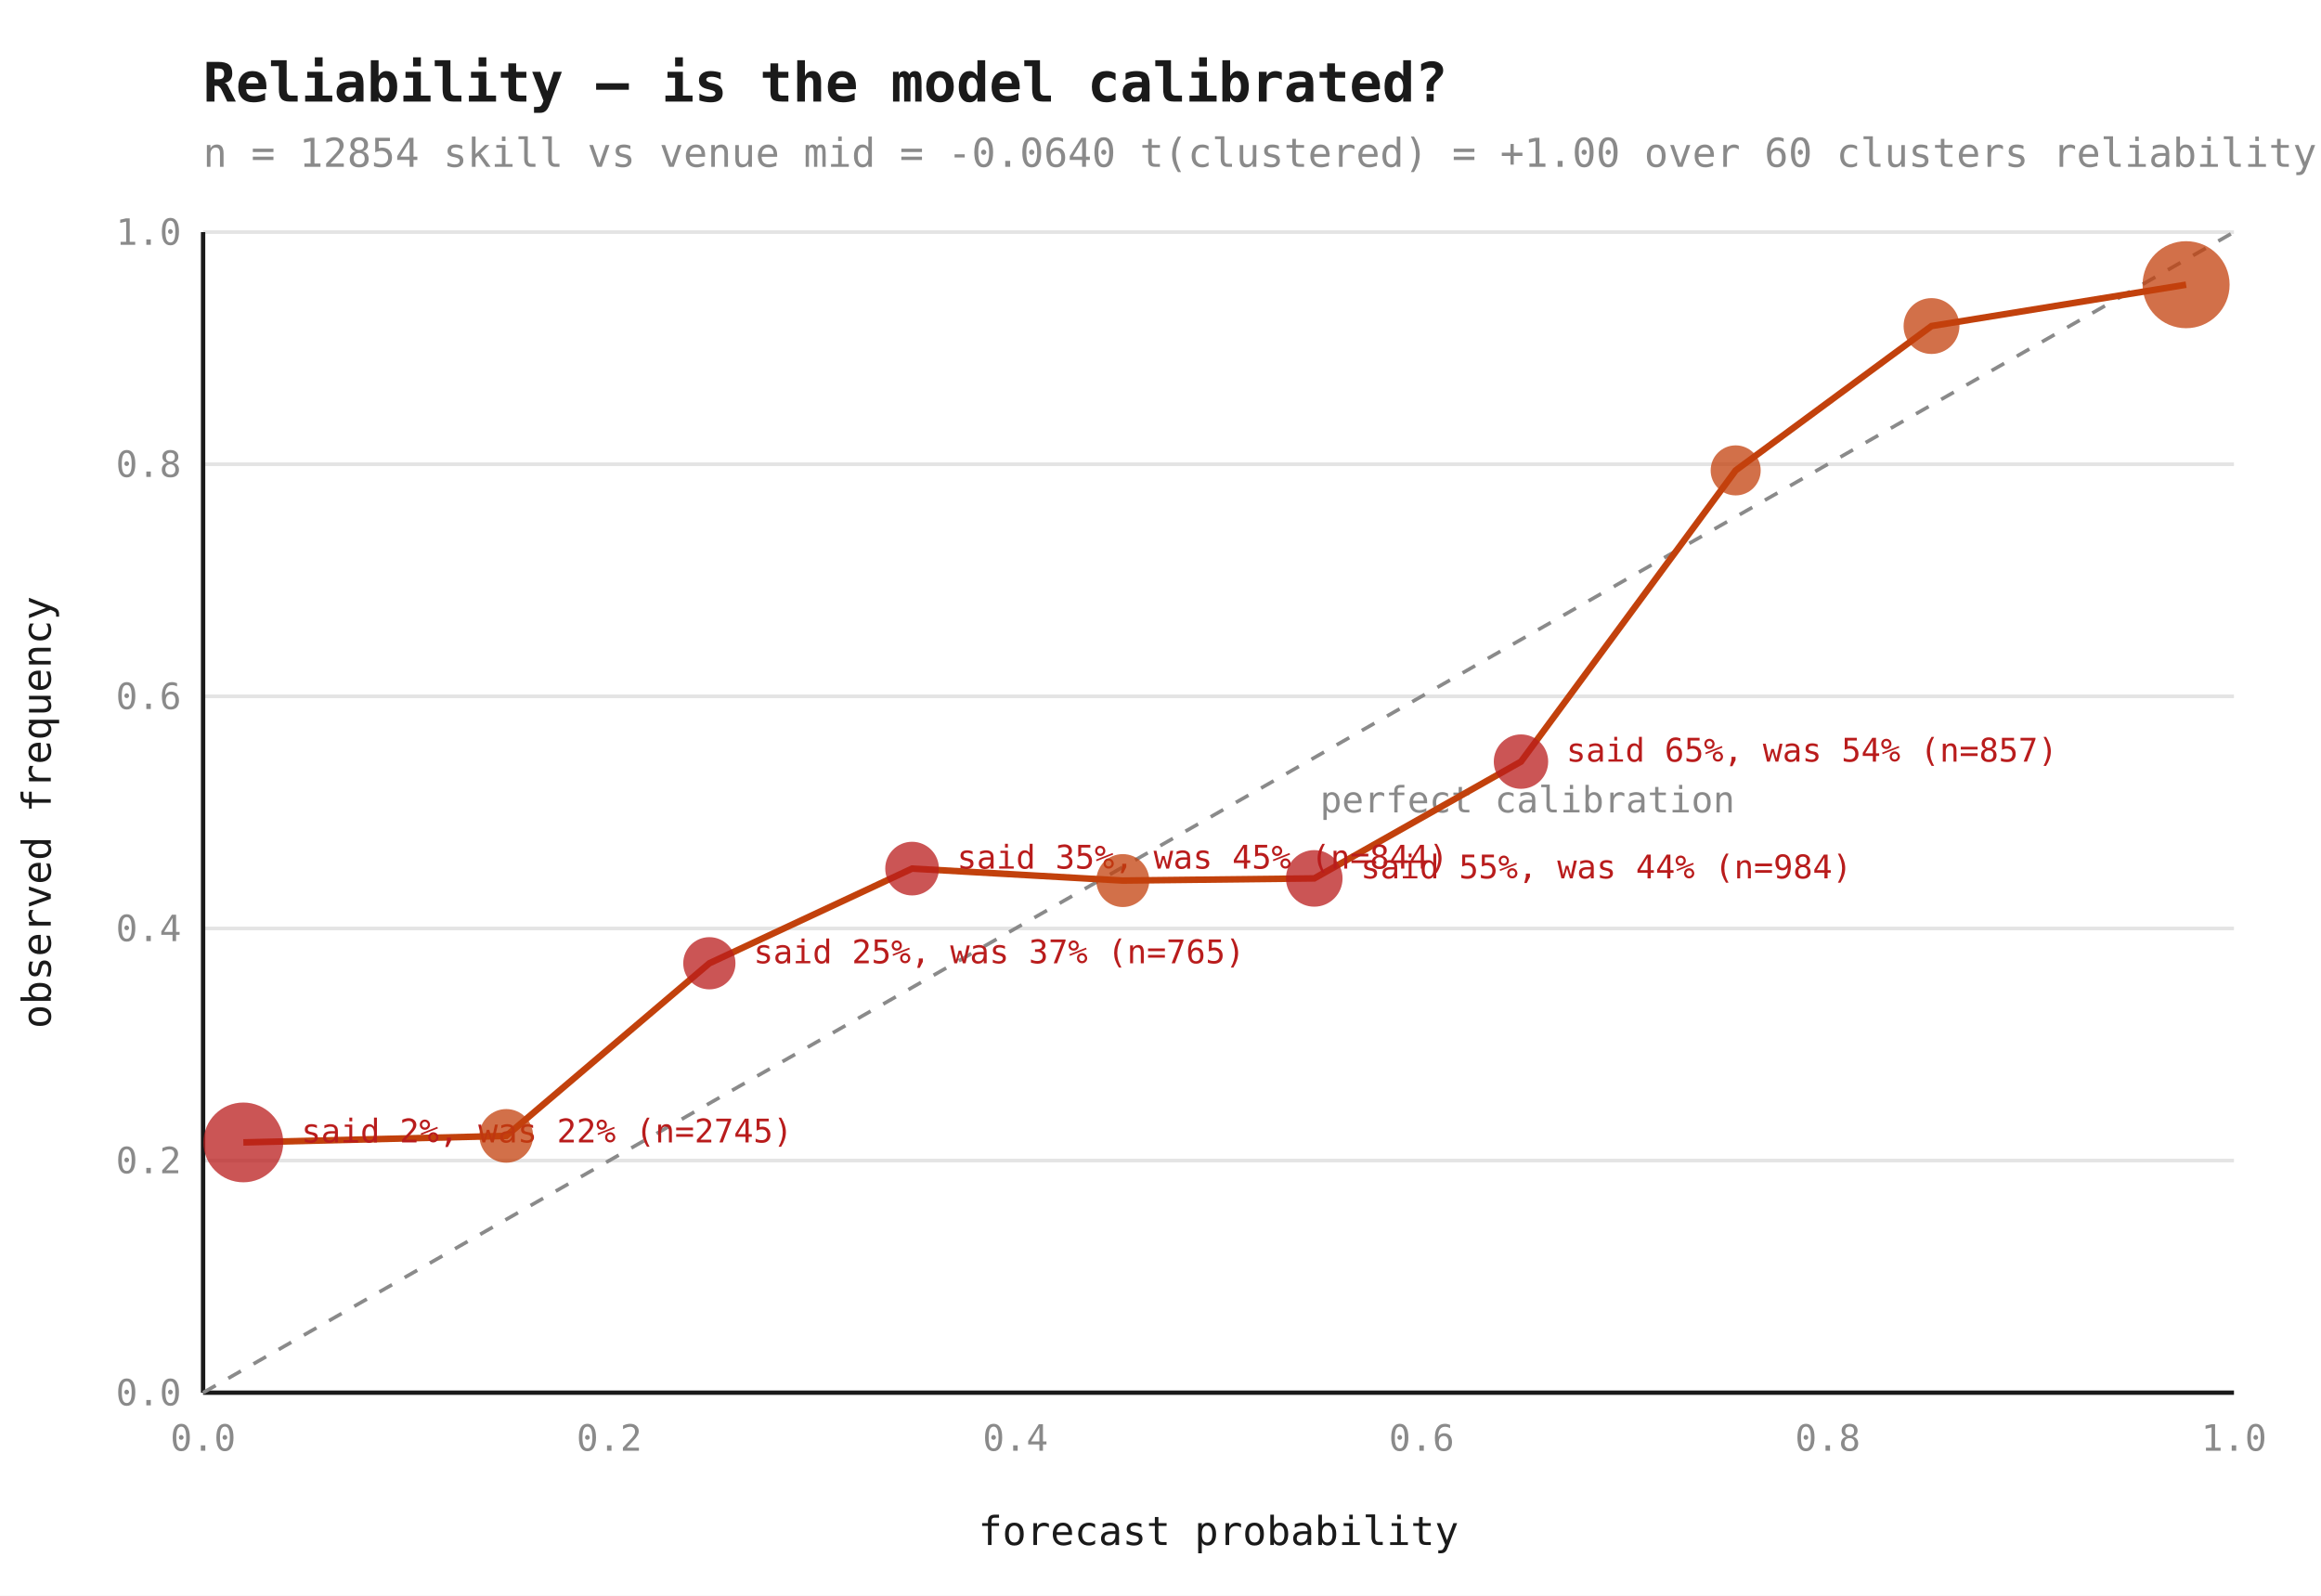
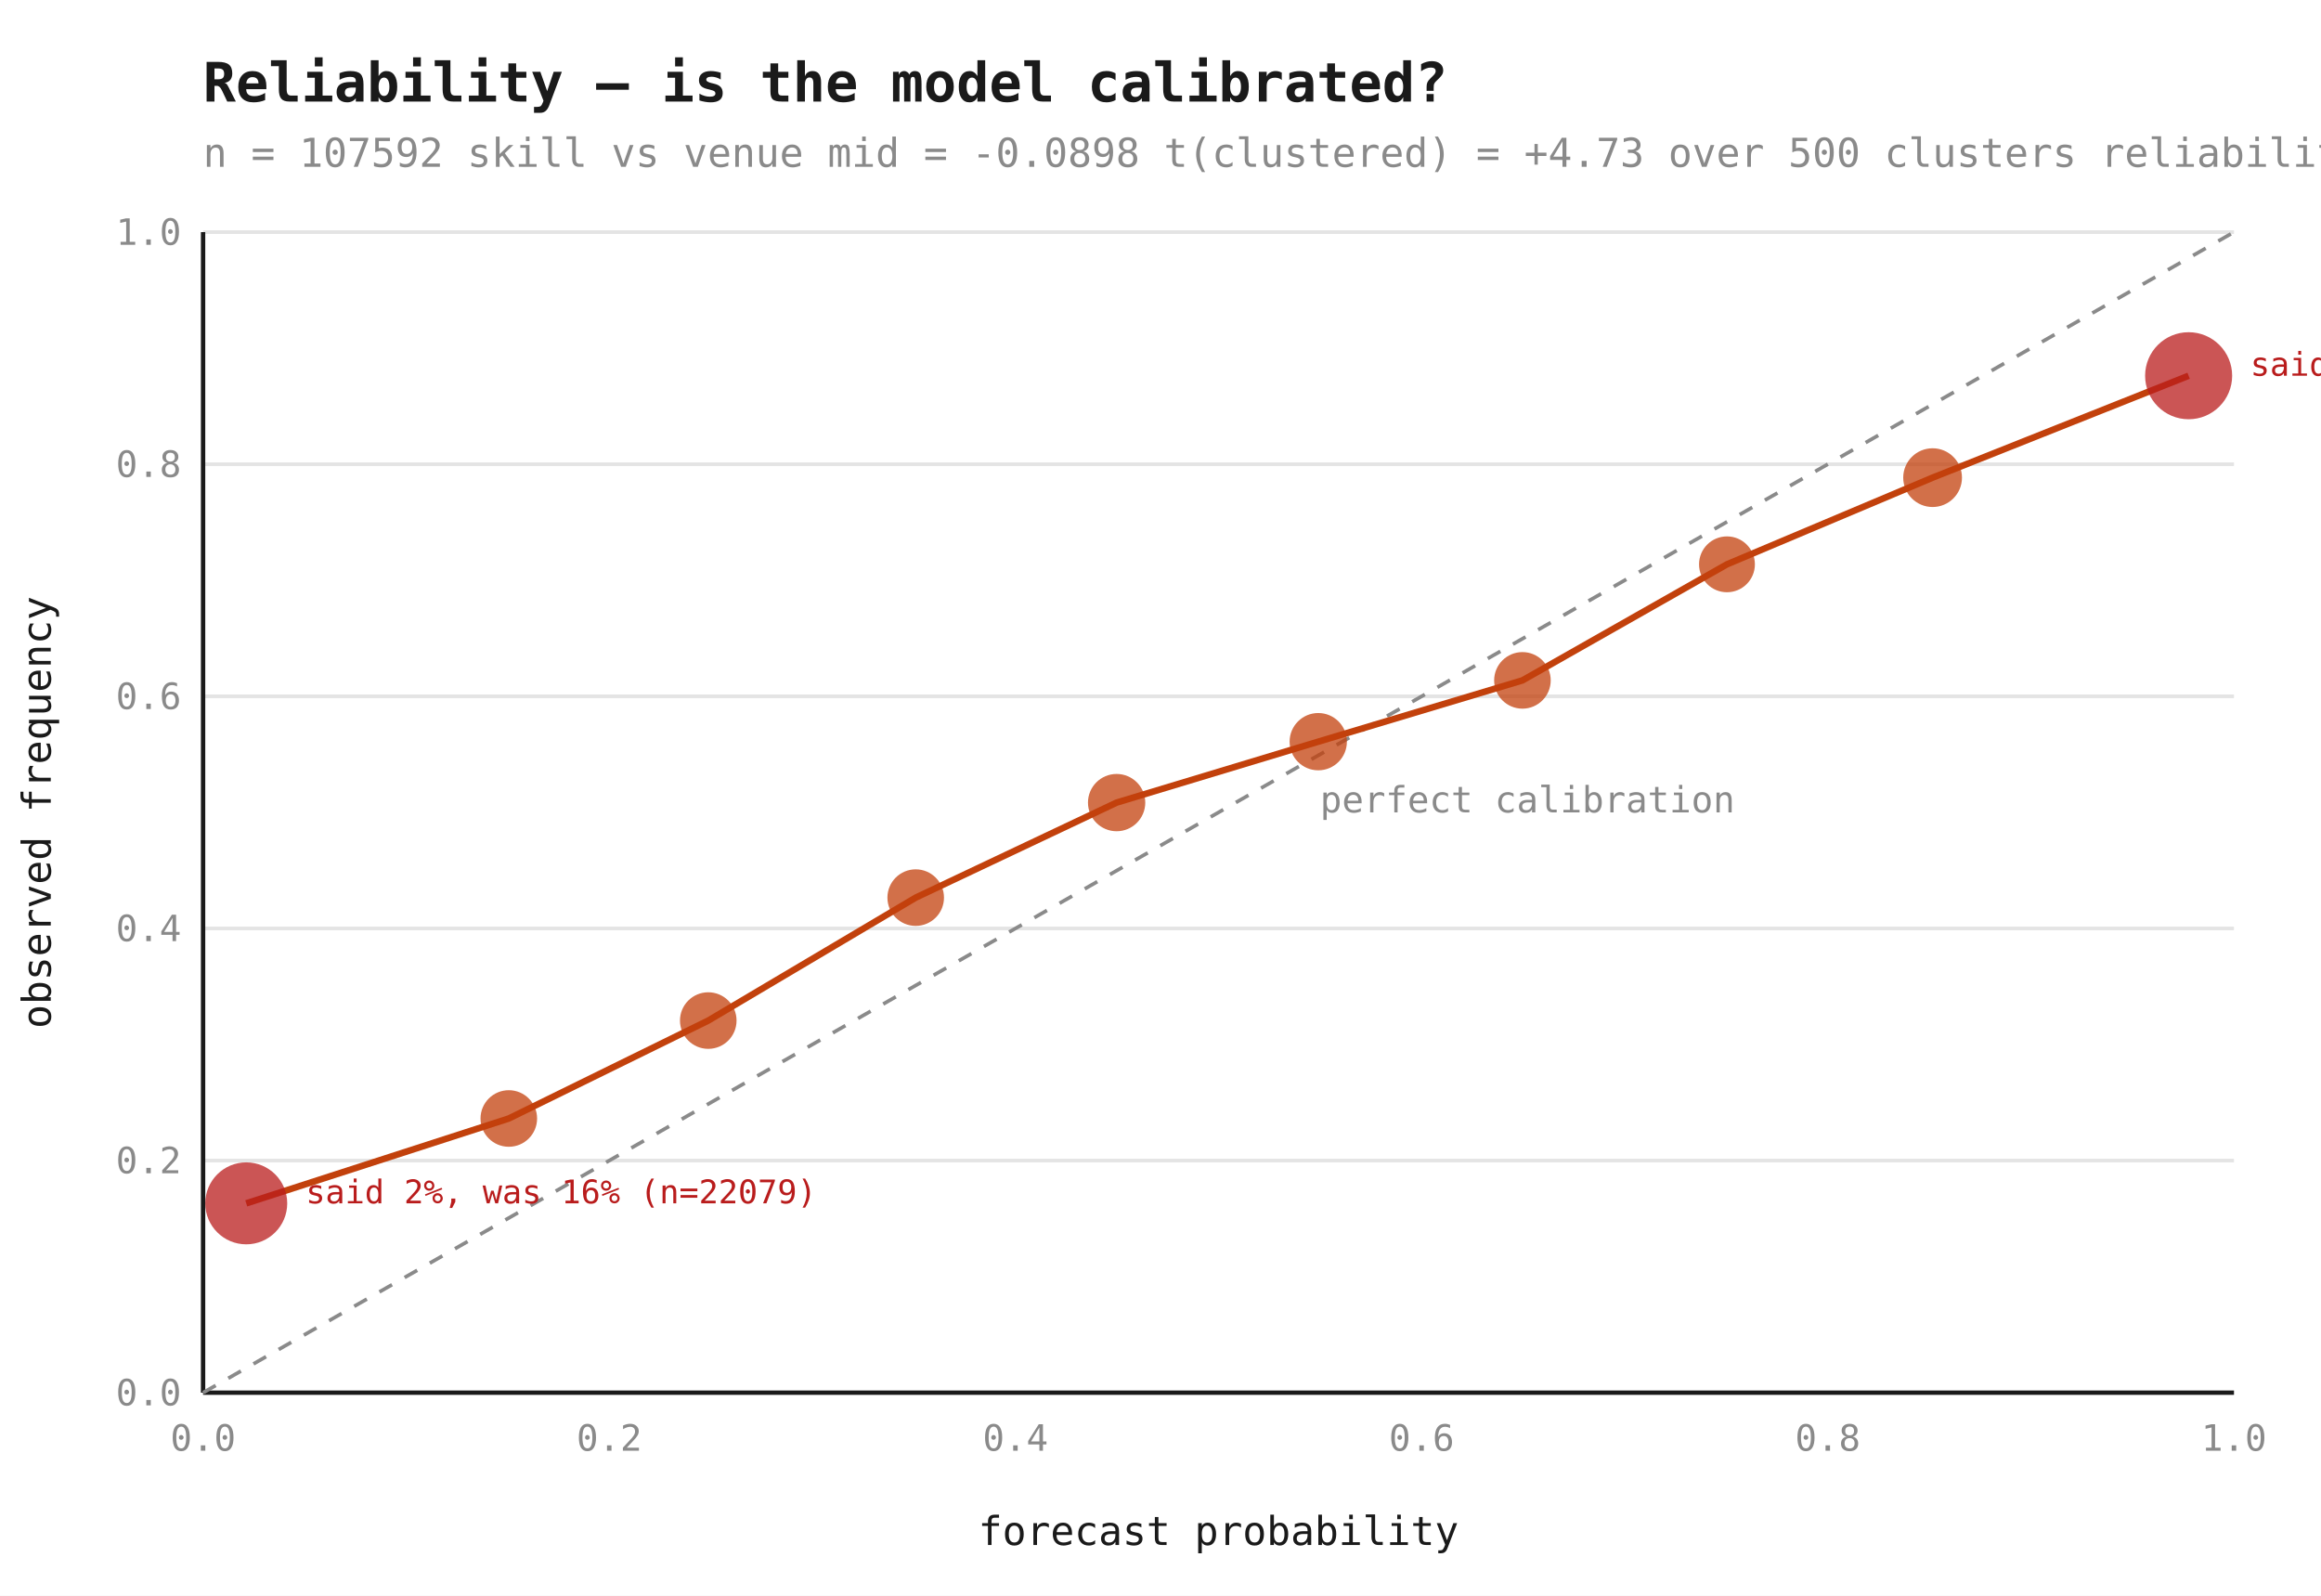
<svg xmlns="http://www.w3.org/2000/svg" viewBox="0 0 640 440" width="640" height="440" font-family="ui-monospace,SFMono-Regular,Menlo,monospace">
  <rect width="640" height="440" fill="#ffffff" />
  <text x="56" y="28" font-size="15" font-weight="600" fill="#1a1a1a">Reliability — is the model calibrated?</text>
-   <text x="56" y="46" font-size="11" fill="#8a8a8a">n = 12854   skill vs venue mid = -0.0640   t(clustered) = +1.00 over 60 clusters   reliability = 0.01219   resolution = 0.09154</text>
+   <text x="56" y="46" font-size="11" fill="#8a8a8a">n = 107592   skill vs venue mid = -0.0898   t(clustered) = +4.73 over 500 clusters   reliability = 0.00857   resolution = 0.07379</text>
  <line x1="56.0" y1="384.0" x2="616.0" y2="384.0" stroke="#e4e4e4" stroke-width="1" />
  <text x="50.0" y="387.5" font-size="10" fill="#8a8a8a" text-anchor="end">0.0</text>
  <line x1="56.0" y1="320.0" x2="616.0" y2="320.0" stroke="#e4e4e4" stroke-width="1" />
  <text x="50.0" y="323.5" font-size="10" fill="#8a8a8a" text-anchor="end">0.2</text>
  <line x1="56.0" y1="256.0" x2="616.0" y2="256.0" stroke="#e4e4e4" stroke-width="1" />
  <text x="50.0" y="259.5" font-size="10" fill="#8a8a8a" text-anchor="end">0.4</text>
  <line x1="56.0" y1="192.0" x2="616.0" y2="192.0" stroke="#e4e4e4" stroke-width="1" />
  <text x="50.0" y="195.5" font-size="10" fill="#8a8a8a" text-anchor="end">0.6</text>
  <line x1="56.0" y1="128.0" x2="616.0" y2="128.0" stroke="#e4e4e4" stroke-width="1" />
  <text x="50.0" y="131.5" font-size="10" fill="#8a8a8a" text-anchor="end">0.8</text>
  <line x1="56.0" y1="64.0" x2="616.0" y2="64.0" stroke="#e4e4e4" stroke-width="1" />
  <text x="50.0" y="67.5" font-size="10" fill="#8a8a8a" text-anchor="end">1.0</text>
  <text x="56.0" y="400.0" font-size="10" fill="#8a8a8a" text-anchor="middle">0.0</text>
  <text x="168.0" y="400.0" font-size="10" fill="#8a8a8a" text-anchor="middle">0.2</text>
  <text x="280.0" y="400.0" font-size="10" fill="#8a8a8a" text-anchor="middle">0.4</text>
  <text x="392.0" y="400.0" font-size="10" fill="#8a8a8a" text-anchor="middle">0.6</text>
  <text x="504.0" y="400.0" font-size="10" fill="#8a8a8a" text-anchor="middle">0.8</text>
  <text x="616.0" y="400.0" font-size="10" fill="#8a8a8a" text-anchor="middle">1.0</text>
  <line x1="56.0" y1="64.0" x2="56.0" y2="384.0" stroke="#1a1a1a" stroke-width="1.2" />
  <line x1="56.0" y1="384.0" x2="616.0" y2="384.0" stroke="#1a1a1a" stroke-width="1.2" />
  <text x="336.0" y="426.0" font-size="11" fill="#1a1a1a" text-anchor="middle">forecast probability</text>
  <text x="14" y="224.0" font-size="11" fill="#1a1a1a" text-anchor="middle" transform="rotate(-90 14 224.0)">observed frequency</text>
  <line x1="56.0" y1="384.0" x2="616.0" y2="64.0" stroke="#8a8a8a" stroke-width="1" stroke-dasharray="4 4" />
  <text x="364.0" y="224.0" font-size="10" fill="#8a8a8a">perfect calibration</text>
-   <polyline points="67.1,315.0 139.6,313.2 195.6,265.6 251.5,239.5 309.6,242.8 362.4,242.2 419.4,210.0 478.6,129.7 532.6,89.9 602.8,78.5" fill="none" stroke="#c2410c" stroke-width="1.8" />
-   <circle cx="67.1" cy="315.0" r="11.0" fill="#b91c1c" fill-opacity="0.75" />
-   <text x="83.1" y="315.0" font-size="9" fill="#b91c1c">said 2%, was 22% (n=2745)</text>
-   <circle cx="139.6" cy="313.2" r="7.4" fill="#c2410c" fill-opacity="0.75" />
-   <circle cx="195.6" cy="265.6" r="7.2" fill="#b91c1c" fill-opacity="0.75" />
-   <text x="207.8" y="265.6" font-size="9" fill="#b91c1c">said 25%, was 37% (n=765)</text>
-   <circle cx="251.5" cy="239.5" r="7.4" fill="#b91c1c" fill-opacity="0.75" />
-   <text x="263.9" y="239.5" font-size="9" fill="#b91c1c">said 35%, was 45% (n=844)</text>
-   <circle cx="309.6" cy="242.8" r="7.3" fill="#c2410c" fill-opacity="0.75" />
-   <circle cx="362.4" cy="242.2" r="7.8" fill="#b91c1c" fill-opacity="0.75" />
-   <text x="375.2" y="242.2" font-size="9" fill="#b91c1c">said 55%, was 44% (n=984)</text>
-   <circle cx="419.4" cy="210.0" r="7.5" fill="#b91c1c" fill-opacity="0.75" />
-   <text x="431.9" y="210.0" font-size="9" fill="#b91c1c">said 65%, was 54% (n=857)</text>
-   <circle cx="478.6" cy="129.7" r="6.9" fill="#c2410c" fill-opacity="0.75" />
-   <circle cx="532.6" cy="89.9" r="7.7" fill="#c2410c" fill-opacity="0.75" />
-   <circle cx="602.8" cy="78.5" r="12.0" fill="#c2410c" fill-opacity="0.75" />
+   <polyline points="67.9,331.8 140.3,308.4 195.3,281.4 252.5,247.5 307.9,221.3 363.5,204.5 419.8,187.6 476.2,155.6 532.9,131.7 603.5,103.6" fill="none" stroke="#c2410c" stroke-width="1.8" />
+   <circle cx="67.9" cy="331.8" r="11.3" fill="#b91c1c" fill-opacity="0.75" />
+   <text x="84.3" y="331.8" font-size="9" fill="#b91c1c">said 2%, was 16% (n=22079)</text>
+   <circle cx="140.3" cy="308.4" r="7.8" fill="#c2410c" fill-opacity="0.75" />
+   <circle cx="195.3" cy="281.4" r="7.8" fill="#c2410c" fill-opacity="0.75" />
+   <circle cx="252.5" cy="247.5" r="7.8" fill="#c2410c" fill-opacity="0.75" />
+   <circle cx="307.9" cy="221.3" r="7.9" fill="#c2410c" fill-opacity="0.75" />
+   <circle cx="363.5" cy="204.5" r="7.9" fill="#c2410c" fill-opacity="0.75" />
+   <circle cx="419.8" cy="187.6" r="7.8" fill="#c2410c" fill-opacity="0.75" />
+   <circle cx="476.2" cy="155.6" r="7.7" fill="#c2410c" fill-opacity="0.75" />
+   <circle cx="532.9" cy="131.7" r="8.1" fill="#c2410c" fill-opacity="0.75" />
+   <circle cx="603.5" cy="103.6" r="12.0" fill="#b91c1c" fill-opacity="0.75" />
+   <text x="620.5" y="103.6" font-size="9" fill="#b91c1c">said 98%, was 88% (n=25710)</text>
</svg>
